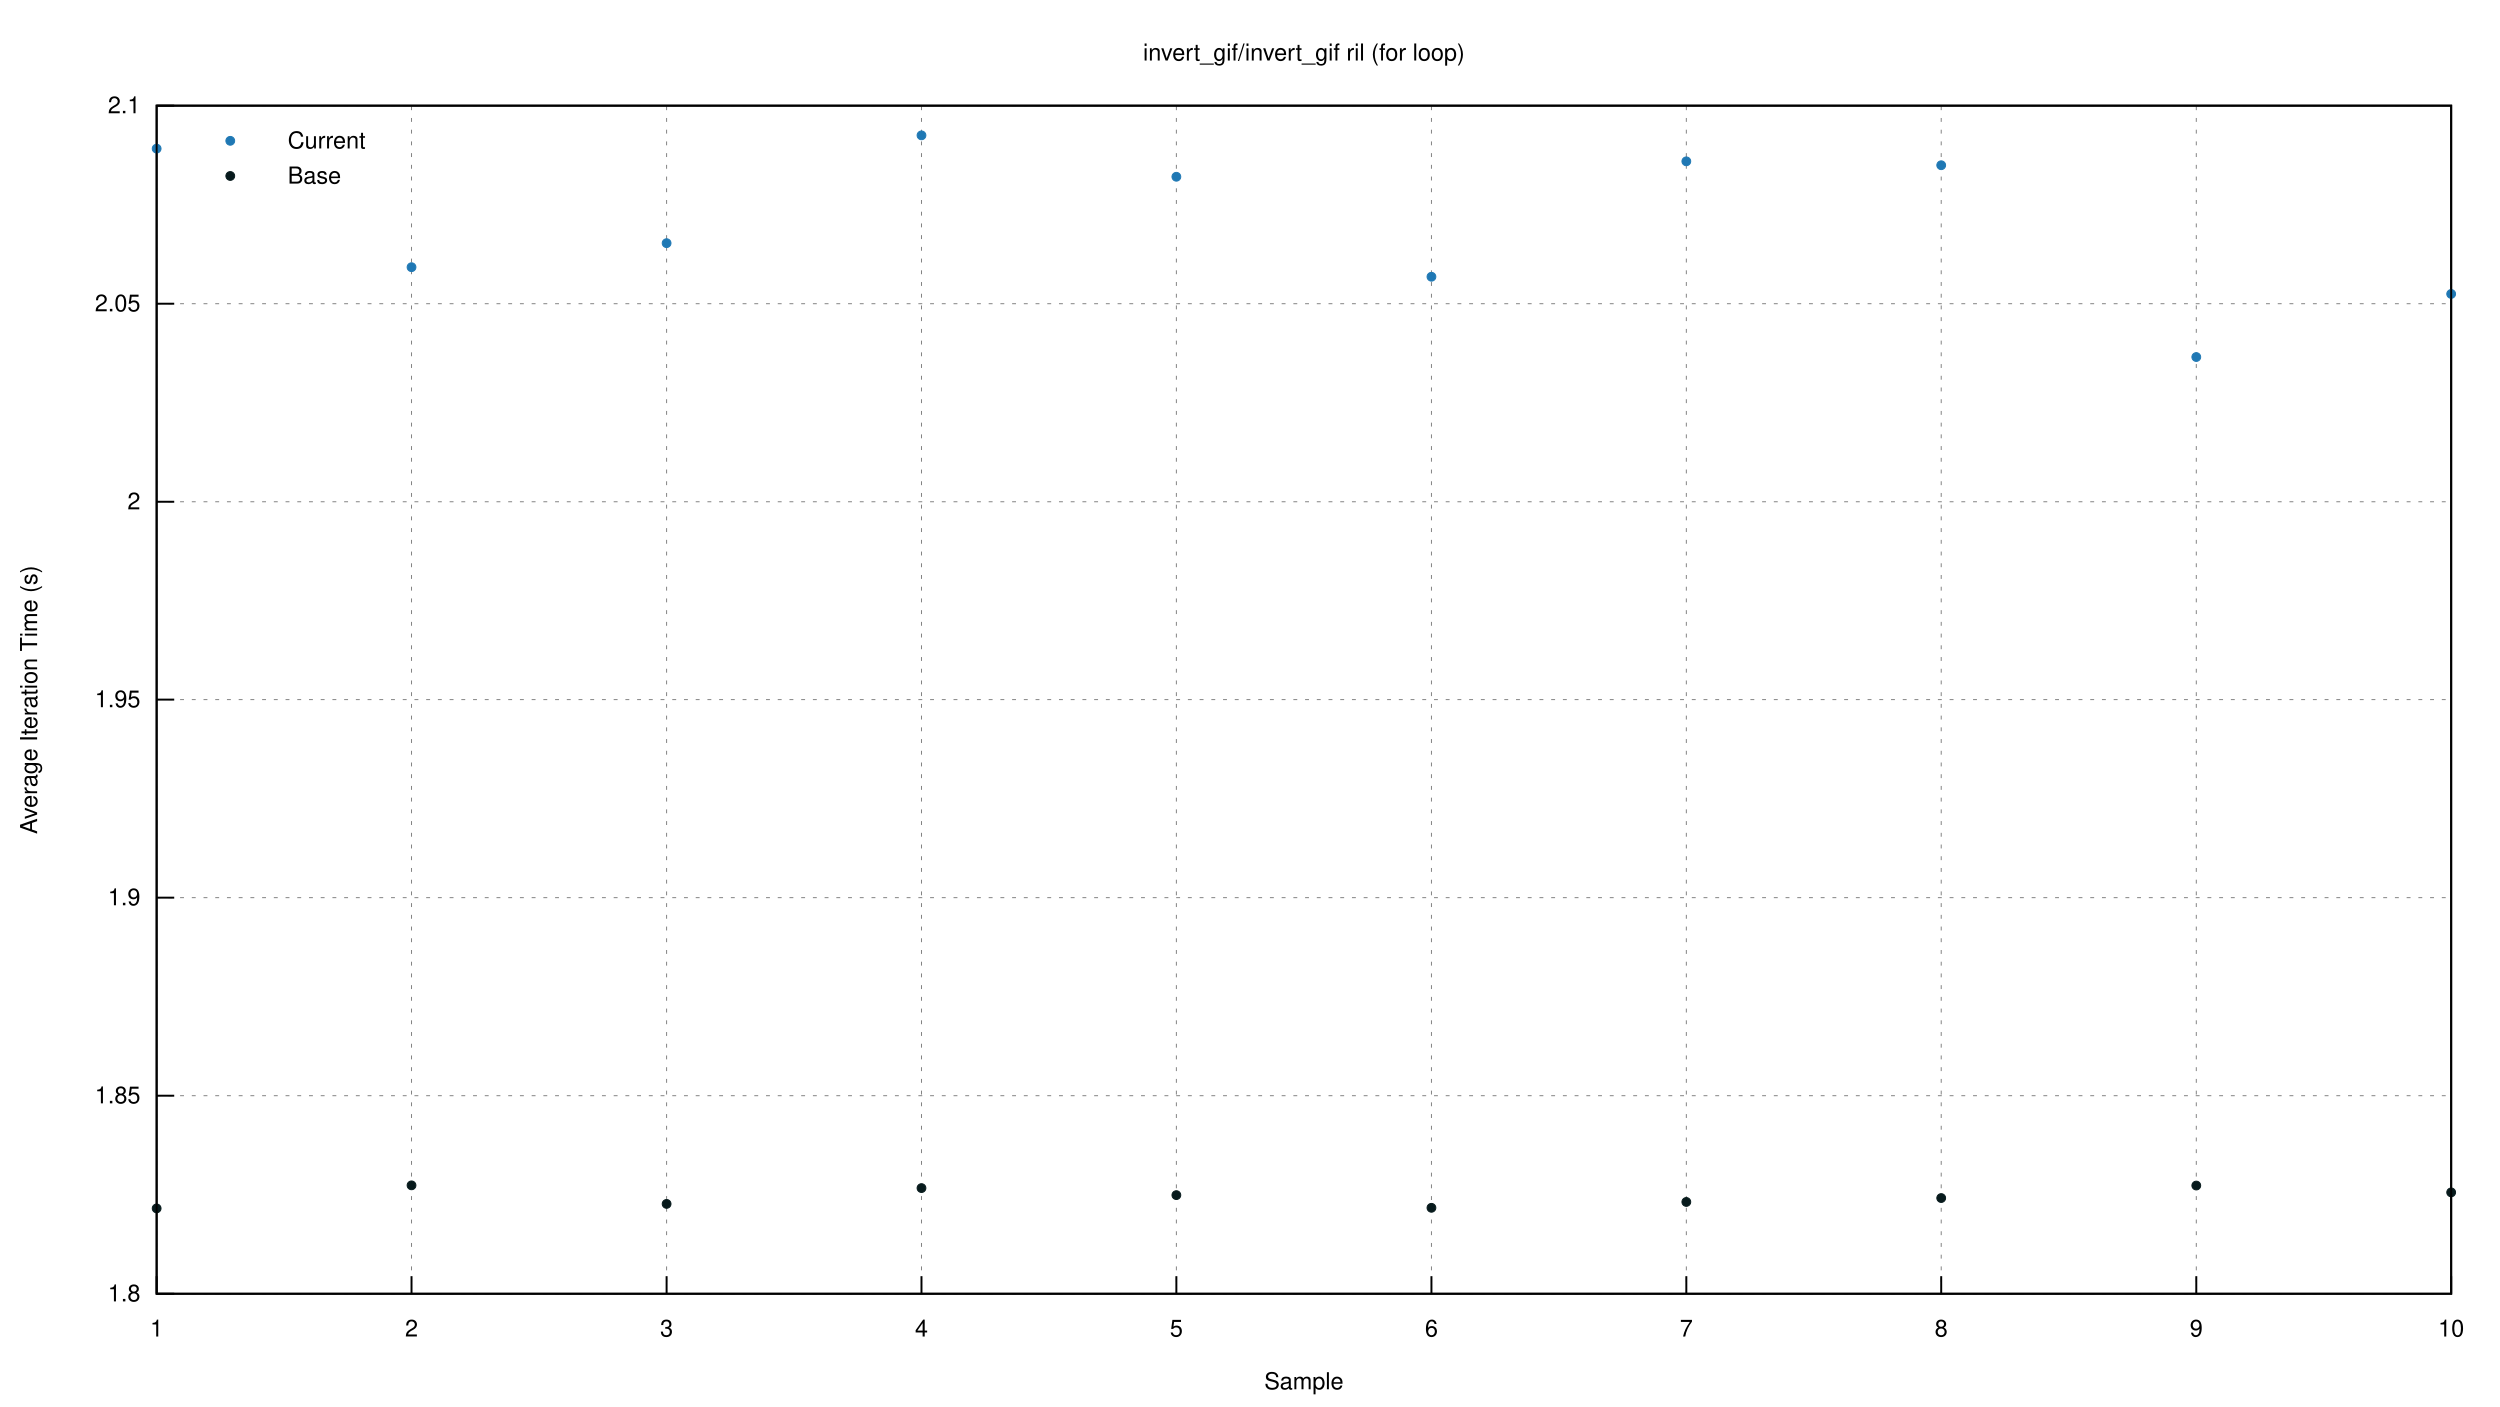
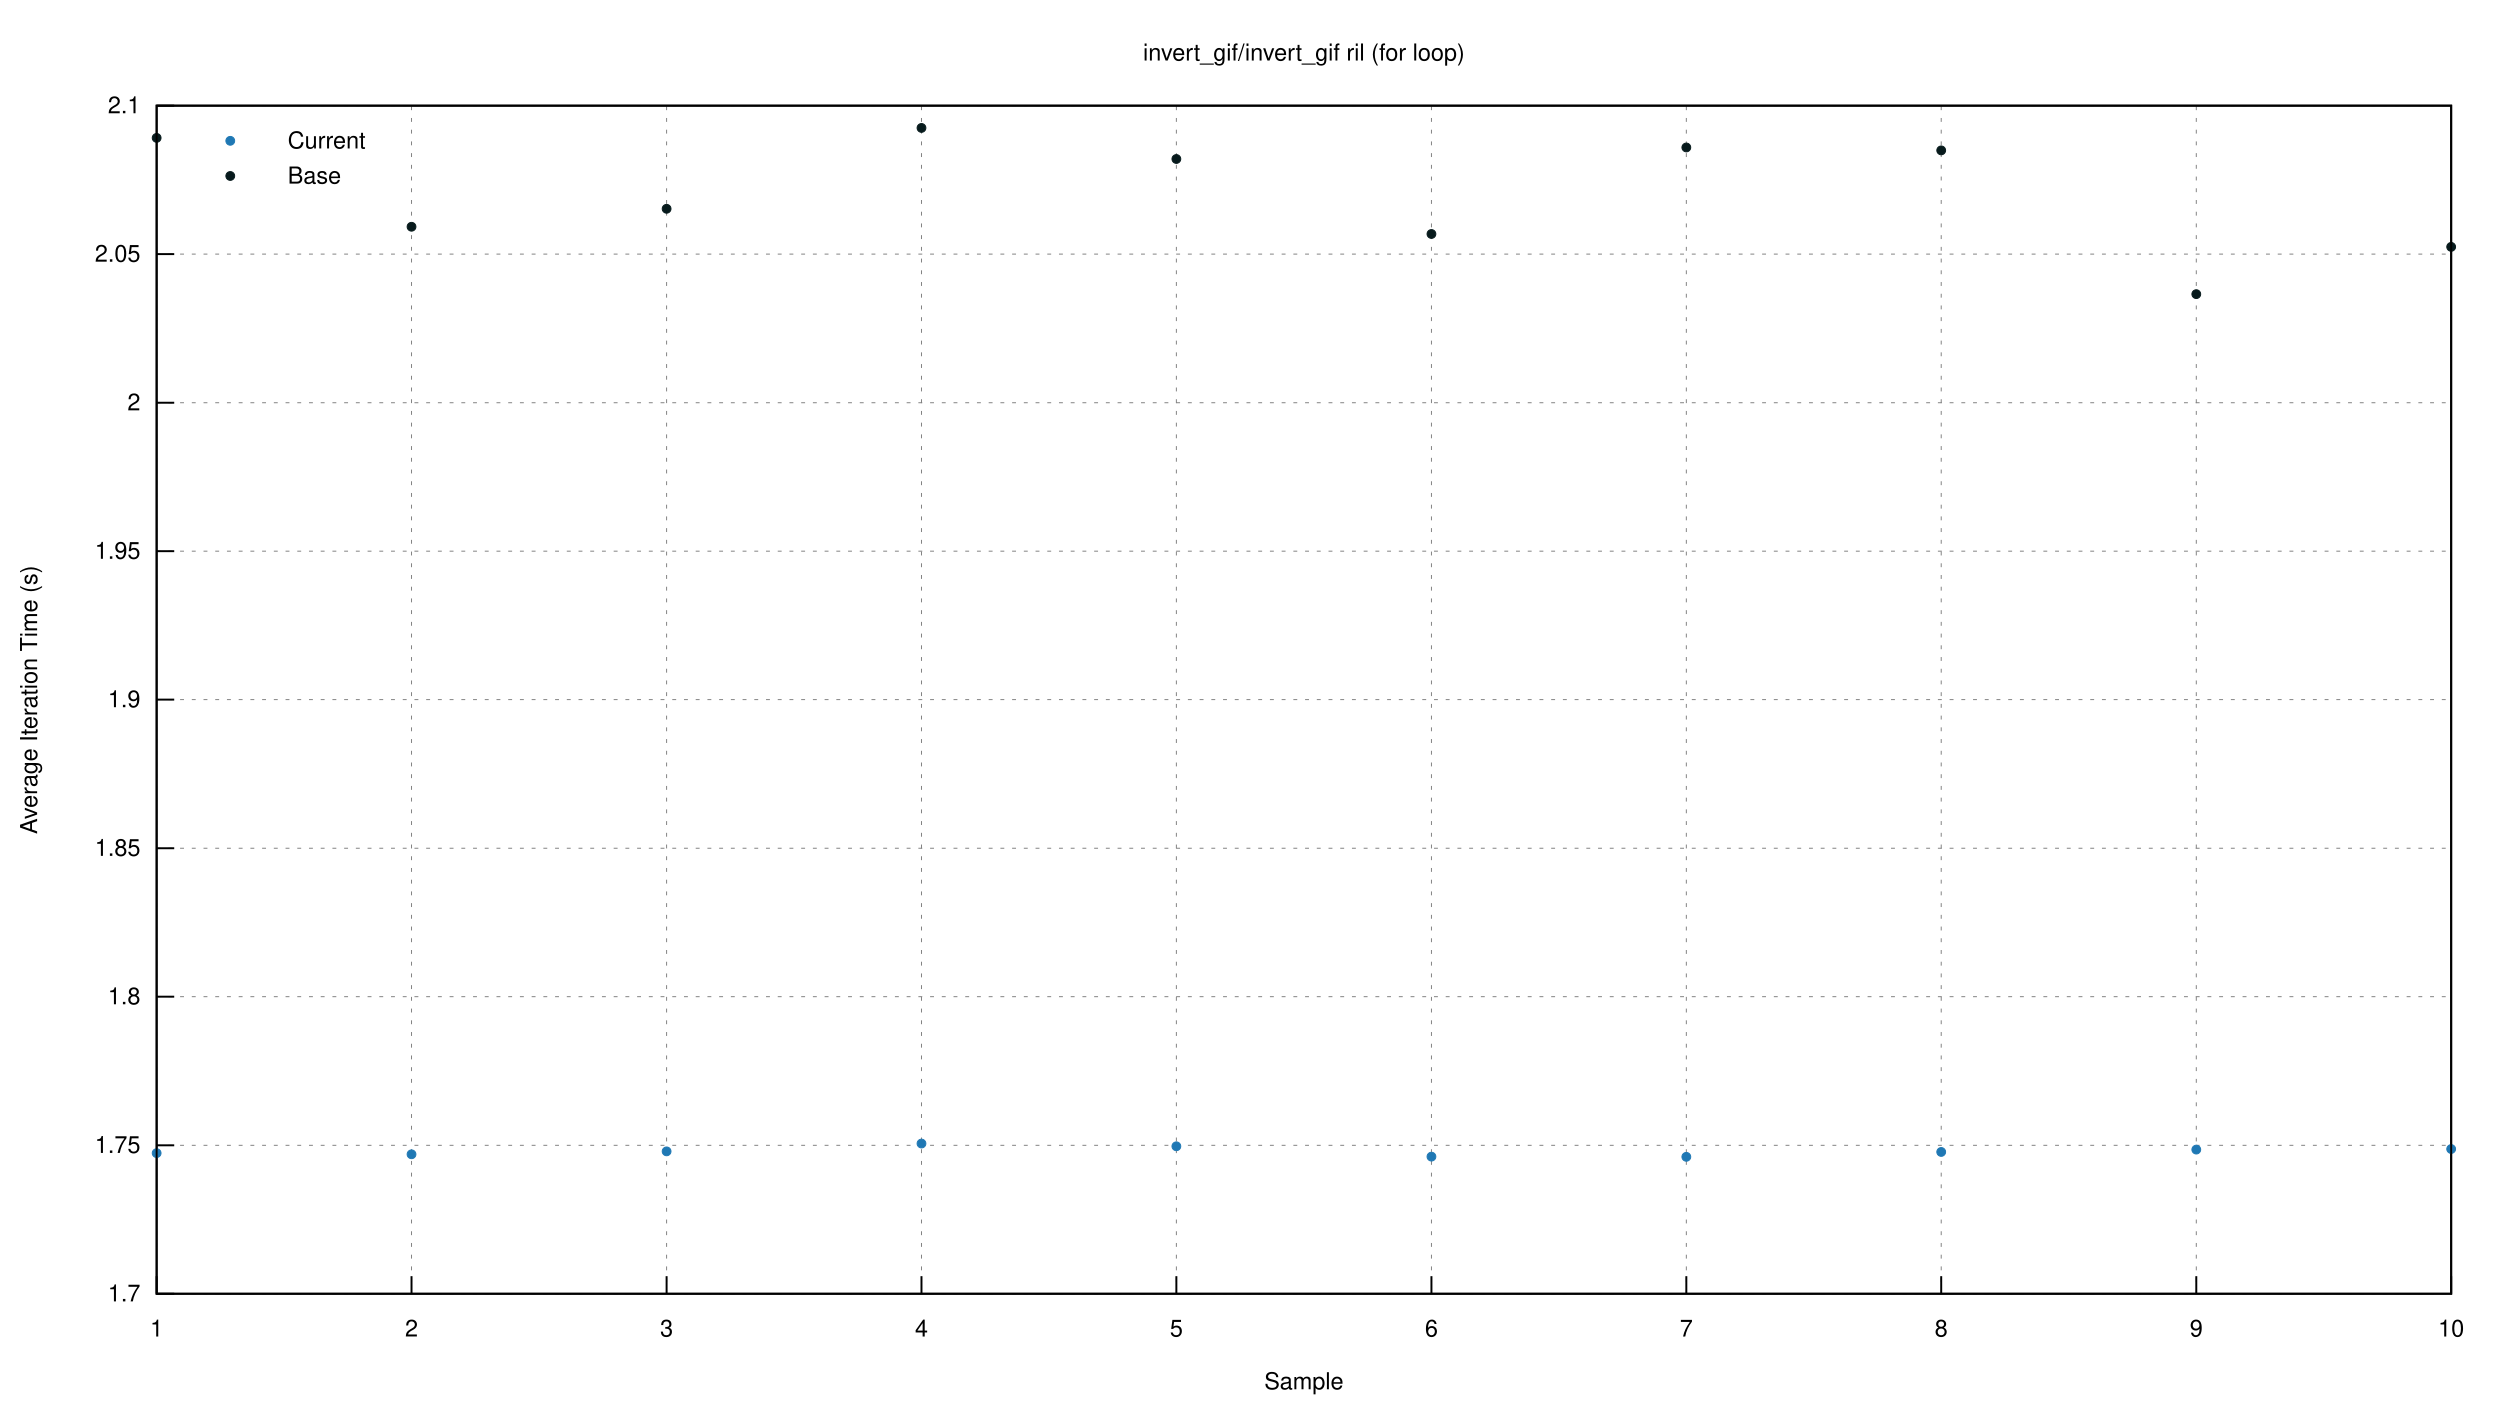
<svg xmlns="http://www.w3.org/2000/svg" xmlns:xlink="http://www.w3.org/1999/xlink" viewBox="0 0 1280 720">
  <g id="gnuplot_canvas">
    <rect x="0" y="0" width="1280" height="720" fill="none" />
    <defs>
      <circle id="gpDot" r="0.5" stroke-width="0.5" stroke="currentColor" />
      <path id="gpPt0" stroke-width="0.222" stroke="currentColor" d="M-1,0 h2 M0,-1 v2" />
      <path id="gpPt1" stroke-width="0.222" stroke="currentColor" d="M-1,-1 L1,1 M1,-1 L-1,1" />
      <path id="gpPt2" stroke-width="0.222" stroke="currentColor" d="M-1,0 L1,0 M0,-1 L0,1 M-1,-1 L1,1 M-1,1 L1,-1" />
      <rect id="gpPt3" stroke-width="0.222" stroke="currentColor" x="-1" y="-1" width="2" height="2" />
      <rect id="gpPt4" stroke-width="0.222" stroke="currentColor" fill="currentColor" x="-1" y="-1" width="2" height="2" />
      <circle id="gpPt5" stroke-width="0.222" stroke="currentColor" cx="0" cy="0" r="1" />
      <use xlink:href="#gpPt5" id="gpPt6" fill="currentColor" stroke="none" />
      <path id="gpPt7" stroke-width="0.222" stroke="currentColor" d="M0,-1.33 L-1.33,0.67 L1.33,0.67 z" />
      <use xlink:href="#gpPt7" id="gpPt8" fill="currentColor" stroke="none" />
      <use xlink:href="#gpPt7" id="gpPt9" stroke="currentColor" transform="rotate(180)" />
      <use xlink:href="#gpPt9" id="gpPt10" fill="currentColor" stroke="none" />
      <use xlink:href="#gpPt3" id="gpPt11" stroke="currentColor" transform="rotate(45)" />
      <use xlink:href="#gpPt11" id="gpPt12" fill="currentColor" stroke="none" />
      <path id="gpPt13" stroke-width="0.222" stroke="currentColor" d="M0,1.330 L1.265,0.411 L0.782,-1.067 L-0.782,-1.076 L-1.265,0.411 z" />
      <use xlink:href="#gpPt13" id="gpPt14" fill="currentColor" stroke="none" />
      <filter id="textbox" filterUnits="objectBoundingBox" x="0" y="0" height="1" width="1">
        <feFlood flood-color="white" flood-opacity="1" result="bgnd" />
        <feComposite in="SourceGraphic" in2="bgnd" operator="atop" />
      </filter>
      <filter id="greybox" filterUnits="objectBoundingBox" x="0" y="0" height="1" width="1">
        <feFlood flood-color="lightgrey" flood-opacity="1" result="grey" />
        <feComposite in="SourceGraphic" in2="grey" operator="atop" />
      </filter>
    </defs>
    <g fill="none" color="white" stroke="currentColor" stroke-width="1.00" stroke-linecap="butt" stroke-linejoin="miter">
</g>
    <g fill="none" color="black" stroke="currentColor" stroke-width="1.00" stroke-linecap="butt" stroke-linejoin="miter">
</g>
    <g fill="none" color="black" stroke="black" stroke-width="0.50" stroke-linecap="butt" stroke-linejoin="miter">
</g>
    <g fill="none" color="gray" stroke="currentColor" stroke-width="0.50" stroke-linecap="butt" stroke-linejoin="miter">
      <path stroke="gray" stroke-dasharray="2,4" class="gridline" d="M80.2,662.4 L1255.0,662.4  " />
    </g>
    <g fill="none" color="gray" stroke="gray" stroke-width="1.00" stroke-linecap="butt" stroke-linejoin="miter">
</g>
    <g fill="none" color="black" stroke="currentColor" stroke-width="1.00" stroke-linecap="butt" stroke-linejoin="miter">
      <path stroke="black" d="M80.2,662.4 L89.2,662.4  " />
      <g transform="translate(71.9,666.3)" stroke="none" fill="black" font-family="Helvetica" font-size="12.00" text-anchor="end">
        <text>
+           <tspan font-family="Helvetica"> 1.7</tspan>
+         </text>
+       </g>
+     </g>
+     <g fill="none" color="black" stroke="currentColor" stroke-width="1.00" stroke-linecap="butt" stroke-linejoin="miter">
+ </g>
+     <g fill="none" color="black" stroke="black" stroke-width="0.50" stroke-linecap="butt" stroke-linejoin="miter">
+ </g>
+     <g fill="none" color="gray" stroke="currentColor" stroke-width="0.50" stroke-linecap="butt" stroke-linejoin="miter">
+       <path stroke="gray" stroke-dasharray="2,4" class="gridline" d="M80.2,586.4 L1255.0,586.4  " />
+     </g>
+     <g fill="none" color="gray" stroke="gray" stroke-width="1.00" stroke-linecap="butt" stroke-linejoin="miter">
+ </g>
+     <g fill="none" color="black" stroke="currentColor" stroke-width="1.00" stroke-linecap="butt" stroke-linejoin="miter">
+       <path stroke="black" d="M80.2,586.4 L89.2,586.4  " />
+       <g transform="translate(71.9,590.3)" stroke="none" fill="black" font-family="Helvetica" font-size="12.00" text-anchor="end">
+         <text>
+           <tspan font-family="Helvetica"> 1.75</tspan>
+         </text>
+       </g>
+     </g>
+     <g fill="none" color="black" stroke="currentColor" stroke-width="1.00" stroke-linecap="butt" stroke-linejoin="miter">
+ </g>
+     <g fill="none" color="black" stroke="black" stroke-width="0.50" stroke-linecap="butt" stroke-linejoin="miter">
+ </g>
+     <g fill="none" color="gray" stroke="currentColor" stroke-width="0.50" stroke-linecap="butt" stroke-linejoin="miter">
+       <path stroke="gray" stroke-dasharray="2,4" class="gridline" d="M80.2,510.3 L1255.0,510.3  " />
+     </g>
+     <g fill="none" color="gray" stroke="gray" stroke-width="1.00" stroke-linecap="butt" stroke-linejoin="miter">
+ </g>
+     <g fill="none" color="black" stroke="currentColor" stroke-width="1.00" stroke-linecap="butt" stroke-linejoin="miter">
+       <path stroke="black" d="M80.2,510.3 L89.2,510.3  " />
+       <g transform="translate(71.9,514.2)" stroke="none" fill="black" font-family="Helvetica" font-size="12.00" text-anchor="end">
+         <text>
          <tspan font-family="Helvetica"> 1.8</tspan>
        </text>
      </g>
    </g>
    <g fill="none" color="black" stroke="currentColor" stroke-width="1.00" stroke-linecap="butt" stroke-linejoin="miter">
</g>
    <g fill="none" color="black" stroke="black" stroke-width="0.50" stroke-linecap="butt" stroke-linejoin="miter">
</g>
    <g fill="none" color="gray" stroke="currentColor" stroke-width="0.50" stroke-linecap="butt" stroke-linejoin="miter">
-       <path stroke="gray" stroke-dasharray="2,4" class="gridline" d="M80.2,561.0 L1255.0,561.0  " />
-     </g>
-     <g fill="none" color="gray" stroke="gray" stroke-width="1.00" stroke-linecap="butt" stroke-linejoin="miter">
- </g>
-     <g fill="none" color="black" stroke="currentColor" stroke-width="1.00" stroke-linecap="butt" stroke-linejoin="miter">
-       <path stroke="black" d="M80.2,561.0 L89.2,561.0  " />
-       <g transform="translate(71.9,564.9)" stroke="none" fill="black" font-family="Helvetica" font-size="12.00" text-anchor="end">
+       <path stroke="gray" stroke-dasharray="2,4" class="gridline" d="M80.2,434.3 L1255.0,434.3  " />
+     </g>
+     <g fill="none" color="gray" stroke="gray" stroke-width="1.00" stroke-linecap="butt" stroke-linejoin="miter">
+ </g>
+     <g fill="none" color="black" stroke="currentColor" stroke-width="1.00" stroke-linecap="butt" stroke-linejoin="miter">
+       <path stroke="black" d="M80.2,434.3 L89.2,434.3  " />
+       <g transform="translate(71.9,438.2)" stroke="none" fill="black" font-family="Helvetica" font-size="12.00" text-anchor="end">
        <text>
          <tspan font-family="Helvetica"> 1.85</tspan>
-         </text>
-       </g>
-     </g>
-     <g fill="none" color="black" stroke="currentColor" stroke-width="1.00" stroke-linecap="butt" stroke-linejoin="miter">
- </g>
-     <g fill="none" color="black" stroke="black" stroke-width="0.50" stroke-linecap="butt" stroke-linejoin="miter">
- </g>
-     <g fill="none" color="gray" stroke="currentColor" stroke-width="0.50" stroke-linecap="butt" stroke-linejoin="miter">
-       <path stroke="gray" stroke-dasharray="2,4" class="gridline" d="M80.2,459.6 L1255.0,459.6  " />
-     </g>
-     <g fill="none" color="gray" stroke="gray" stroke-width="1.00" stroke-linecap="butt" stroke-linejoin="miter">
- </g>
-     <g fill="none" color="black" stroke="currentColor" stroke-width="1.00" stroke-linecap="butt" stroke-linejoin="miter">
-       <path stroke="black" d="M80.2,459.6 L89.2,459.6  " />
-       <g transform="translate(71.9,463.5)" stroke="none" fill="black" font-family="Helvetica" font-size="12.00" text-anchor="end">
-         <text>
-           <tspan font-family="Helvetica"> 1.9</tspan>
        </text>
      </g>
    </g>
    <g fill="none" color="black" stroke="currentColor" stroke-width="1.00" stroke-linecap="butt" stroke-linejoin="miter">
</g>
    <g fill="none" color="black" stroke="black" stroke-width="0.50" stroke-linecap="butt" stroke-linejoin="miter">
</g>
    <g fill="none" color="gray" stroke="currentColor" stroke-width="0.50" stroke-linecap="butt" stroke-linejoin="miter">
      <path stroke="gray" stroke-dasharray="2,4" class="gridline" d="M80.2,358.2 L1255.0,358.2  " />
    </g>
    <g fill="none" color="gray" stroke="gray" stroke-width="1.00" stroke-linecap="butt" stroke-linejoin="miter">
</g>
    <g fill="none" color="black" stroke="currentColor" stroke-width="1.00" stroke-linecap="butt" stroke-linejoin="miter">
      <path stroke="black" d="M80.2,358.2 L89.2,358.2  " />
      <g transform="translate(71.9,362.1)" stroke="none" fill="black" font-family="Helvetica" font-size="12.00" text-anchor="end">
        <text>
+           <tspan font-family="Helvetica"> 1.9</tspan>
+         </text>
+       </g>
+     </g>
+     <g fill="none" color="black" stroke="currentColor" stroke-width="1.00" stroke-linecap="butt" stroke-linejoin="miter">
+ </g>
+     <g fill="none" color="black" stroke="black" stroke-width="0.50" stroke-linecap="butt" stroke-linejoin="miter">
+ </g>
+     <g fill="none" color="gray" stroke="currentColor" stroke-width="0.50" stroke-linecap="butt" stroke-linejoin="miter">
+       <path stroke="gray" stroke-dasharray="2,4" class="gridline" d="M80.2,282.2 L1255.0,282.2  " />
+     </g>
+     <g fill="none" color="gray" stroke="gray" stroke-width="1.00" stroke-linecap="butt" stroke-linejoin="miter">
+ </g>
+     <g fill="none" color="black" stroke="currentColor" stroke-width="1.00" stroke-linecap="butt" stroke-linejoin="miter">
+       <path stroke="black" d="M80.2,282.2 L89.2,282.2  " />
+       <g transform="translate(71.9,286.1)" stroke="none" fill="black" font-family="Helvetica" font-size="12.00" text-anchor="end">
+         <text>
          <tspan font-family="Helvetica"> 1.95</tspan>
        </text>
      </g>
    </g>
    <g fill="none" color="black" stroke="currentColor" stroke-width="1.00" stroke-linecap="butt" stroke-linejoin="miter">
</g>
    <g fill="none" color="black" stroke="black" stroke-width="0.50" stroke-linecap="butt" stroke-linejoin="miter">
</g>
    <g fill="none" color="gray" stroke="currentColor" stroke-width="0.50" stroke-linecap="butt" stroke-linejoin="miter">
-       <path stroke="gray" stroke-dasharray="2,4" class="gridline" d="M80.2,256.9 L1255.0,256.9  " />
-     </g>
-     <g fill="none" color="gray" stroke="gray" stroke-width="1.00" stroke-linecap="butt" stroke-linejoin="miter">
- </g>
-     <g fill="none" color="black" stroke="currentColor" stroke-width="1.00" stroke-linecap="butt" stroke-linejoin="miter">
-       <path stroke="black" d="M80.2,256.9 L89.2,256.9  " />
-       <g transform="translate(71.9,260.8)" stroke="none" fill="black" font-family="Helvetica" font-size="12.00" text-anchor="end">
+       <path stroke="gray" stroke-dasharray="2,4" class="gridline" d="M80.2,206.2 L1255.0,206.2  " />
+     </g>
+     <g fill="none" color="gray" stroke="gray" stroke-width="1.00" stroke-linecap="butt" stroke-linejoin="miter">
+ </g>
+     <g fill="none" color="black" stroke="currentColor" stroke-width="1.00" stroke-linecap="butt" stroke-linejoin="miter">
+       <path stroke="black" d="M80.2,206.2 L89.2,206.2  " />
+       <g transform="translate(71.9,210.1)" stroke="none" fill="black" font-family="Helvetica" font-size="12.00" text-anchor="end">
        <text>
          <tspan font-family="Helvetica"> 2</tspan>
        </text>
      </g>
    </g>
    <g fill="none" color="black" stroke="currentColor" stroke-width="1.00" stroke-linecap="butt" stroke-linejoin="miter">
</g>
    <g fill="none" color="black" stroke="black" stroke-width="0.50" stroke-linecap="butt" stroke-linejoin="miter">
</g>
    <g fill="none" color="gray" stroke="currentColor" stroke-width="0.50" stroke-linecap="butt" stroke-linejoin="miter">
-       <path stroke="gray" stroke-dasharray="2,4" class="gridline" d="M80.2,155.5 L1255.0,155.5  " />
-     </g>
-     <g fill="none" color="gray" stroke="gray" stroke-width="1.00" stroke-linecap="butt" stroke-linejoin="miter">
- </g>
-     <g fill="none" color="black" stroke="currentColor" stroke-width="1.00" stroke-linecap="butt" stroke-linejoin="miter">
-       <path stroke="black" d="M80.2,155.5 L89.2,155.5  " />
-       <g transform="translate(71.9,159.4)" stroke="none" fill="black" font-family="Helvetica" font-size="12.00" text-anchor="end">
+       <path stroke="gray" stroke-dasharray="2,4" class="gridline" d="M80.2,130.1 L1255.0,130.1  " />
+     </g>
+     <g fill="none" color="gray" stroke="gray" stroke-width="1.00" stroke-linecap="butt" stroke-linejoin="miter">
+ </g>
+     <g fill="none" color="black" stroke="currentColor" stroke-width="1.00" stroke-linecap="butt" stroke-linejoin="miter">
+       <path stroke="black" d="M80.2,130.1 L89.2,130.1  " />
+       <g transform="translate(71.9,134.0)" stroke="none" fill="black" font-family="Helvetica" font-size="12.00" text-anchor="end">
        <text>
          <tspan font-family="Helvetica"> 2.05</tspan>
        </text>
      </g>
    </g>
    <g fill="none" color="black" stroke="currentColor" stroke-width="1.00" stroke-linecap="butt" stroke-linejoin="miter">
</g>
    <g fill="none" color="black" stroke="black" stroke-width="0.50" stroke-linecap="butt" stroke-linejoin="miter">
</g>
    <g fill="none" color="gray" stroke="currentColor" stroke-width="0.50" stroke-linecap="butt" stroke-linejoin="miter">
      <path stroke="gray" stroke-dasharray="2,4" class="gridline" d="M80.2,54.1 L1255.0,54.1  " />
    </g>
    <g fill="none" color="gray" stroke="gray" stroke-width="1.00" stroke-linecap="butt" stroke-linejoin="miter">
</g>
    <g fill="none" color="black" stroke="currentColor" stroke-width="1.00" stroke-linecap="butt" stroke-linejoin="miter">
      <path stroke="black" d="M80.2,54.1 L89.2,54.1  " />
      <g transform="translate(71.9,58.0)" stroke="none" fill="black" font-family="Helvetica" font-size="12.00" text-anchor="end">
        <text>
          <tspan font-family="Helvetica"> 2.1</tspan>
        </text>
      </g>
    </g>
    <g fill="none" color="black" stroke="currentColor" stroke-width="1.00" stroke-linecap="butt" stroke-linejoin="miter">
</g>
    <g fill="none" color="black" stroke="black" stroke-width="0.50" stroke-linecap="butt" stroke-linejoin="miter">
</g>
    <g fill="none" color="gray" stroke="currentColor" stroke-width="0.50" stroke-linecap="butt" stroke-linejoin="miter">
      <path stroke="gray" stroke-dasharray="2,4" class="gridline" d="M80.2,662.4 L80.2,54.1  " />
    </g>
    <g fill="none" color="gray" stroke="gray" stroke-width="1.00" stroke-linecap="butt" stroke-linejoin="miter">
</g>
    <g fill="none" color="black" stroke="currentColor" stroke-width="1.00" stroke-linecap="butt" stroke-linejoin="miter">
      <path stroke="black" d="M80.2,662.4 L80.2,653.4  " />
      <g transform="translate(80.2,684.3)" stroke="none" fill="black" font-family="Helvetica" font-size="12.00" text-anchor="middle">
        <text>
          <tspan font-family="Helvetica"> 1</tspan>
        </text>
      </g>
    </g>
    <g fill="none" color="black" stroke="currentColor" stroke-width="1.00" stroke-linecap="butt" stroke-linejoin="miter">
</g>
    <g fill="none" color="black" stroke="black" stroke-width="0.50" stroke-linecap="butt" stroke-linejoin="miter">
</g>
    <g fill="none" color="gray" stroke="currentColor" stroke-width="0.50" stroke-linecap="butt" stroke-linejoin="miter">
      <path stroke="gray" stroke-dasharray="2,4" class="gridline" d="M210.7,662.4 L210.7,54.1  " />
    </g>
    <g fill="none" color="gray" stroke="gray" stroke-width="1.00" stroke-linecap="butt" stroke-linejoin="miter">
</g>
    <g fill="none" color="black" stroke="currentColor" stroke-width="1.00" stroke-linecap="butt" stroke-linejoin="miter">
      <path stroke="black" d="M210.7,662.4 L210.7,653.4  " />
      <g transform="translate(210.7,684.3)" stroke="none" fill="black" font-family="Helvetica" font-size="12.00" text-anchor="middle">
        <text>
          <tspan font-family="Helvetica"> 2</tspan>
        </text>
      </g>
    </g>
    <g fill="none" color="black" stroke="currentColor" stroke-width="1.00" stroke-linecap="butt" stroke-linejoin="miter">
</g>
    <g fill="none" color="black" stroke="black" stroke-width="0.50" stroke-linecap="butt" stroke-linejoin="miter">
</g>
    <g fill="none" color="gray" stroke="currentColor" stroke-width="0.50" stroke-linecap="butt" stroke-linejoin="miter">
      <path stroke="gray" stroke-dasharray="2,4" class="gridline" d="M341.3,662.4 L341.3,54.1  " />
    </g>
    <g fill="none" color="gray" stroke="gray" stroke-width="1.00" stroke-linecap="butt" stroke-linejoin="miter">
</g>
    <g fill="none" color="black" stroke="currentColor" stroke-width="1.00" stroke-linecap="butt" stroke-linejoin="miter">
      <path stroke="black" d="M341.3,662.4 L341.3,653.4  " />
      <g transform="translate(341.3,684.3)" stroke="none" fill="black" font-family="Helvetica" font-size="12.00" text-anchor="middle">
        <text>
          <tspan font-family="Helvetica"> 3</tspan>
        </text>
      </g>
    </g>
    <g fill="none" color="black" stroke="currentColor" stroke-width="1.00" stroke-linecap="butt" stroke-linejoin="miter">
</g>
    <g fill="none" color="black" stroke="black" stroke-width="0.50" stroke-linecap="butt" stroke-linejoin="miter">
</g>
    <g fill="none" color="gray" stroke="currentColor" stroke-width="0.50" stroke-linecap="butt" stroke-linejoin="miter">
      <path stroke="gray" stroke-dasharray="2,4" class="gridline" d="M471.8,662.4 L471.8,54.1  " />
    </g>
    <g fill="none" color="gray" stroke="gray" stroke-width="1.00" stroke-linecap="butt" stroke-linejoin="miter">
</g>
    <g fill="none" color="black" stroke="currentColor" stroke-width="1.00" stroke-linecap="butt" stroke-linejoin="miter">
      <path stroke="black" d="M471.8,662.4 L471.8,653.4  " />
      <g transform="translate(471.8,684.3)" stroke="none" fill="black" font-family="Helvetica" font-size="12.00" text-anchor="middle">
        <text>
          <tspan font-family="Helvetica"> 4</tspan>
        </text>
      </g>
    </g>
    <g fill="none" color="black" stroke="currentColor" stroke-width="1.00" stroke-linecap="butt" stroke-linejoin="miter">
</g>
    <g fill="none" color="black" stroke="black" stroke-width="0.50" stroke-linecap="butt" stroke-linejoin="miter">
</g>
    <g fill="none" color="gray" stroke="currentColor" stroke-width="0.50" stroke-linecap="butt" stroke-linejoin="miter">
      <path stroke="gray" stroke-dasharray="2,4" class="gridline" d="M602.3,662.4 L602.3,54.1  " />
    </g>
    <g fill="none" color="gray" stroke="gray" stroke-width="1.00" stroke-linecap="butt" stroke-linejoin="miter">
</g>
    <g fill="none" color="black" stroke="currentColor" stroke-width="1.00" stroke-linecap="butt" stroke-linejoin="miter">
      <path stroke="black" d="M602.3,662.4 L602.3,653.4  " />
      <g transform="translate(602.3,684.3)" stroke="none" fill="black" font-family="Helvetica" font-size="12.00" text-anchor="middle">
        <text>
          <tspan font-family="Helvetica"> 5</tspan>
        </text>
      </g>
    </g>
    <g fill="none" color="black" stroke="currentColor" stroke-width="1.00" stroke-linecap="butt" stroke-linejoin="miter">
</g>
    <g fill="none" color="black" stroke="black" stroke-width="0.50" stroke-linecap="butt" stroke-linejoin="miter">
</g>
    <g fill="none" color="gray" stroke="currentColor" stroke-width="0.50" stroke-linecap="butt" stroke-linejoin="miter">
      <path stroke="gray" stroke-dasharray="2,4" class="gridline" d="M732.9,662.4 L732.9,54.1  " />
    </g>
    <g fill="none" color="gray" stroke="gray" stroke-width="1.00" stroke-linecap="butt" stroke-linejoin="miter">
</g>
    <g fill="none" color="black" stroke="currentColor" stroke-width="1.00" stroke-linecap="butt" stroke-linejoin="miter">
      <path stroke="black" d="M732.9,662.4 L732.9,653.4  " />
      <g transform="translate(732.9,684.3)" stroke="none" fill="black" font-family="Helvetica" font-size="12.00" text-anchor="middle">
        <text>
          <tspan font-family="Helvetica"> 6</tspan>
        </text>
      </g>
    </g>
    <g fill="none" color="black" stroke="currentColor" stroke-width="1.00" stroke-linecap="butt" stroke-linejoin="miter">
</g>
    <g fill="none" color="black" stroke="black" stroke-width="0.50" stroke-linecap="butt" stroke-linejoin="miter">
</g>
    <g fill="none" color="gray" stroke="currentColor" stroke-width="0.50" stroke-linecap="butt" stroke-linejoin="miter">
      <path stroke="gray" stroke-dasharray="2,4" class="gridline" d="M863.4,662.4 L863.4,54.1  " />
    </g>
    <g fill="none" color="gray" stroke="gray" stroke-width="1.00" stroke-linecap="butt" stroke-linejoin="miter">
</g>
    <g fill="none" color="black" stroke="currentColor" stroke-width="1.00" stroke-linecap="butt" stroke-linejoin="miter">
      <path stroke="black" d="M863.4,662.4 L863.4,653.4  " />
      <g transform="translate(863.4,684.3)" stroke="none" fill="black" font-family="Helvetica" font-size="12.00" text-anchor="middle">
        <text>
          <tspan font-family="Helvetica"> 7</tspan>
        </text>
      </g>
    </g>
    <g fill="none" color="black" stroke="currentColor" stroke-width="1.00" stroke-linecap="butt" stroke-linejoin="miter">
</g>
    <g fill="none" color="black" stroke="black" stroke-width="0.50" stroke-linecap="butt" stroke-linejoin="miter">
</g>
    <g fill="none" color="gray" stroke="currentColor" stroke-width="0.50" stroke-linecap="butt" stroke-linejoin="miter">
      <path stroke="gray" stroke-dasharray="2,4" class="gridline" d="M993.9,662.4 L993.9,54.1  " />
    </g>
    <g fill="none" color="gray" stroke="gray" stroke-width="1.00" stroke-linecap="butt" stroke-linejoin="miter">
</g>
    <g fill="none" color="black" stroke="currentColor" stroke-width="1.00" stroke-linecap="butt" stroke-linejoin="miter">
      <path stroke="black" d="M993.9,662.4 L993.9,653.4  " />
      <g transform="translate(993.9,684.3)" stroke="none" fill="black" font-family="Helvetica" font-size="12.00" text-anchor="middle">
        <text>
          <tspan font-family="Helvetica"> 8</tspan>
        </text>
      </g>
    </g>
    <g fill="none" color="black" stroke="currentColor" stroke-width="1.00" stroke-linecap="butt" stroke-linejoin="miter">
</g>
    <g fill="none" color="black" stroke="black" stroke-width="0.50" stroke-linecap="butt" stroke-linejoin="miter">
</g>
    <g fill="none" color="gray" stroke="currentColor" stroke-width="0.50" stroke-linecap="butt" stroke-linejoin="miter">
      <path stroke="gray" stroke-dasharray="2,4" class="gridline" d="M1124.5,662.4 L1124.5,54.1  " />
    </g>
    <g fill="none" color="gray" stroke="gray" stroke-width="1.00" stroke-linecap="butt" stroke-linejoin="miter">
</g>
    <g fill="none" color="black" stroke="currentColor" stroke-width="1.00" stroke-linecap="butt" stroke-linejoin="miter">
      <path stroke="black" d="M1124.5,662.4 L1124.5,653.4  " />
      <g transform="translate(1124.5,684.3)" stroke="none" fill="black" font-family="Helvetica" font-size="12.00" text-anchor="middle">
        <text>
          <tspan font-family="Helvetica"> 9</tspan>
        </text>
      </g>
    </g>
    <g fill="none" color="black" stroke="currentColor" stroke-width="1.00" stroke-linecap="butt" stroke-linejoin="miter">
</g>
    <g fill="none" color="black" stroke="black" stroke-width="0.50" stroke-linecap="butt" stroke-linejoin="miter">
</g>
    <g fill="none" color="gray" stroke="currentColor" stroke-width="0.50" stroke-linecap="butt" stroke-linejoin="miter">
      <path stroke="gray" stroke-dasharray="2,4" class="gridline" d="M1255.0,662.4 L1255.0,54.1  " />
    </g>
    <g fill="none" color="gray" stroke="gray" stroke-width="1.00" stroke-linecap="butt" stroke-linejoin="miter">
</g>
    <g fill="none" color="black" stroke="currentColor" stroke-width="1.00" stroke-linecap="butt" stroke-linejoin="miter">
      <path stroke="black" d="M1255.0,662.4 L1255.0,653.4  " />
      <g transform="translate(1255.0,684.3)" stroke="none" fill="black" font-family="Helvetica" font-size="12.00" text-anchor="middle">
        <text>
          <tspan font-family="Helvetica"> 10</tspan>
        </text>
      </g>
    </g>
    <g fill="none" color="black" stroke="currentColor" stroke-width="1.00" stroke-linecap="butt" stroke-linejoin="miter">
</g>
    <g fill="none" color="black" stroke="currentColor" stroke-width="1.00" stroke-linecap="butt" stroke-linejoin="miter">
      <path stroke="black" d="M80.2,54.1 L80.2,662.4 L1255.0,662.4 L1255.0,54.1 L80.2,54.1 Z  " />
    </g>
    <g fill="none" color="black" stroke="currentColor" stroke-width="1.00" stroke-linecap="butt" stroke-linejoin="miter">
      <g transform="translate(19.0,358.3) rotate(270)" stroke="none" fill="black" font-family="Helvetica" font-size="12.00" text-anchor="middle">
        <text>
          <tspan font-family="Helvetica">Average Iteration Time (s)</tspan>
        </text>
      </g>
    </g>
    <g fill="none" color="black" stroke="currentColor" stroke-width="1.00" stroke-linecap="butt" stroke-linejoin="miter">
      <g transform="translate(667.6,711.3)" stroke="none" fill="black" font-family="Helvetica" font-size="12.00" text-anchor="middle">
        <text>
          <tspan font-family="Helvetica">Sample</tspan>
        </text>
      </g>
    </g>
    <g fill="none" color="black" stroke="currentColor" stroke-width="1.00" stroke-linecap="butt" stroke-linejoin="miter">
      <g transform="translate(667.6,31.0)" stroke="none" fill="black" font-family="Helvetica" font-size="12.00" text-anchor="middle">
        <text>
          <tspan font-family="Helvetica">invert_gif/invert_gif ril (for loop)</tspan>
        </text>
      </g>
    </g>
    <g fill="none" color="black" stroke="currentColor" stroke-width="1.00" stroke-linecap="butt" stroke-linejoin="miter">
</g>
    <g id="gnuplot_plot_1">
      <g fill="none" color="black" stroke="currentColor" stroke-width="1.00" stroke-linecap="butt" stroke-linejoin="miter">
        <g transform="translate(147.3,76.0)" stroke="none" fill="black" font-family="Helvetica" font-size="12.00" text-anchor="start">
          <text>
            <tspan font-family="Helvetica">Current</tspan>
          </text>
        </g>
      </g>
      <g fill="none" color="black" stroke="currentColor" stroke-width="1.00" stroke-linecap="butt" stroke-linejoin="miter">
-         <use xlink:href="#gpPt6" transform="translate(80.2,76.1) scale(2.25)" color="rgb( 31, 120, 180)" />
-         <use xlink:href="#gpPt6" transform="translate(210.7,136.8) scale(2.25)" color="rgb( 31, 120, 180)" />
-         <use xlink:href="#gpPt6" transform="translate(341.3,124.5) scale(2.25)" color="rgb( 31, 120, 180)" />
-         <use xlink:href="#gpPt6" transform="translate(471.8,69.3) scale(2.25)" color="rgb( 31, 120, 180)" />
-         <use xlink:href="#gpPt6" transform="translate(602.3,90.5) scale(2.25)" color="rgb( 31, 120, 180)" />
-         <use xlink:href="#gpPt6" transform="translate(732.9,141.7) scale(2.25)" color="rgb( 31, 120, 180)" />
-         <use xlink:href="#gpPt6" transform="translate(863.4,82.6) scale(2.25)" color="rgb( 31, 120, 180)" />
-         <use xlink:href="#gpPt6" transform="translate(993.9,84.6) scale(2.25)" color="rgb( 31, 120, 180)" />
-         <use xlink:href="#gpPt6" transform="translate(1124.5,182.8) scale(2.25)" color="rgb( 31, 120, 180)" />
-         <use xlink:href="#gpPt6" transform="translate(1255.0,150.5) scale(2.25)" color="rgb( 31, 120, 180)" />
+         <use xlink:href="#gpPt6" transform="translate(80.2,590.4) scale(2.25)" color="rgb( 31, 120, 180)" />
+         <use xlink:href="#gpPt6" transform="translate(210.7,591.0) scale(2.25)" color="rgb( 31, 120, 180)" />
+         <use xlink:href="#gpPt6" transform="translate(341.3,589.5) scale(2.25)" color="rgb( 31, 120, 180)" />
+         <use xlink:href="#gpPt6" transform="translate(471.8,585.5) scale(2.25)" color="rgb( 31, 120, 180)" />
+         <use xlink:href="#gpPt6" transform="translate(602.3,586.9) scale(2.25)" color="rgb( 31, 120, 180)" />
+         <use xlink:href="#gpPt6" transform="translate(732.9,592.2) scale(2.25)" color="rgb( 31, 120, 180)" />
+         <use xlink:href="#gpPt6" transform="translate(863.4,592.3) scale(2.25)" color="rgb( 31, 120, 180)" />
+         <use xlink:href="#gpPt6" transform="translate(993.9,589.8) scale(2.25)" color="rgb( 31, 120, 180)" />
+         <use xlink:href="#gpPt6" transform="translate(1124.5,588.6) scale(2.25)" color="rgb( 31, 120, 180)" />
+         <use xlink:href="#gpPt6" transform="translate(1255.0,588.3) scale(2.25)" color="rgb( 31, 120, 180)" />
        <use xlink:href="#gpPt6" transform="translate(117.9,72.1) scale(2.25)" color="rgb( 31, 120, 180)" />
      </g>
    </g>
    <g id="gnuplot_plot_2">
      <g fill="none" color="black" stroke="currentColor" stroke-width="1.00" stroke-linecap="butt" stroke-linejoin="miter">
        <g transform="translate(147.3,94.0)" stroke="none" fill="black" font-family="Helvetica" font-size="12.00" text-anchor="start">
          <text>
            <tspan font-family="Helvetica">Base</tspan>
          </text>
        </g>
      </g>
      <g fill="none" color="black" stroke="currentColor" stroke-width="1.00" stroke-linecap="butt" stroke-linejoin="miter">
-         <use xlink:href="#gpPt6" transform="translate(80.2,618.7) scale(2.25)" color="rgb(  7,  26,  28)" />
-         <use xlink:href="#gpPt6" transform="translate(210.7,606.9) scale(2.25)" color="rgb(  7,  26,  28)" />
-         <use xlink:href="#gpPt6" transform="translate(341.3,616.4) scale(2.25)" color="rgb(  7,  26,  28)" />
-         <use xlink:href="#gpPt6" transform="translate(471.8,608.3) scale(2.25)" color="rgb(  7,  26,  28)" />
-         <use xlink:href="#gpPt6" transform="translate(602.3,611.9) scale(2.25)" color="rgb(  7,  26,  28)" />
-         <use xlink:href="#gpPt6" transform="translate(732.9,618.4) scale(2.25)" color="rgb(  7,  26,  28)" />
-         <use xlink:href="#gpPt6" transform="translate(863.4,615.4) scale(2.25)" color="rgb(  7,  26,  28)" />
-         <use xlink:href="#gpPt6" transform="translate(993.9,613.4) scale(2.25)" color="rgb(  7,  26,  28)" />
-         <use xlink:href="#gpPt6" transform="translate(1124.5,607.0) scale(2.25)" color="rgb(  7,  26,  28)" />
-         <use xlink:href="#gpPt6" transform="translate(1255.0,610.5) scale(2.25)" color="rgb(  7,  26,  28)" />
+         <use xlink:href="#gpPt6" transform="translate(80.2,70.6) scale(2.25)" color="rgb(  7,  26,  28)" />
+         <use xlink:href="#gpPt6" transform="translate(210.7,116.1) scale(2.25)" color="rgb(  7,  26,  28)" />
+         <use xlink:href="#gpPt6" transform="translate(341.3,106.9) scale(2.25)" color="rgb(  7,  26,  28)" />
+         <use xlink:href="#gpPt6" transform="translate(471.8,65.5) scale(2.25)" color="rgb(  7,  26,  28)" />
+         <use xlink:href="#gpPt6" transform="translate(602.3,81.4) scale(2.25)" color="rgb(  7,  26,  28)" />
+         <use xlink:href="#gpPt6" transform="translate(732.9,119.8) scale(2.25)" color="rgb(  7,  26,  28)" />
+         <use xlink:href="#gpPt6" transform="translate(863.4,75.5) scale(2.25)" color="rgb(  7,  26,  28)" />
+         <use xlink:href="#gpPt6" transform="translate(993.9,77.0) scale(2.25)" color="rgb(  7,  26,  28)" />
+         <use xlink:href="#gpPt6" transform="translate(1124.5,150.6) scale(2.25)" color="rgb(  7,  26,  28)" />
+         <use xlink:href="#gpPt6" transform="translate(1255.0,126.4) scale(2.25)" color="rgb(  7,  26,  28)" />
        <use xlink:href="#gpPt6" transform="translate(117.9,90.1) scale(2.25)" color="rgb(  7,  26,  28)" />
      </g>
    </g>
    <g fill="none" color="white" stroke="rgb(  7,  26,  28)" stroke-width="2.00" stroke-linecap="butt" stroke-linejoin="miter">
</g>
    <g fill="none" color="black" stroke="currentColor" stroke-width="2.00" stroke-linecap="butt" stroke-linejoin="miter">
</g>
    <g fill="none" color="black" stroke="black" stroke-width="1.00" stroke-linecap="butt" stroke-linejoin="miter">
</g>
    <g fill="none" color="black" stroke="currentColor" stroke-width="1.00" stroke-linecap="butt" stroke-linejoin="miter">
      <path stroke="black" d="M80.2,54.1 L80.2,662.4 L1255.0,662.4 L1255.0,54.1 L80.2,54.1 Z  " />
    </g>
    <g fill="none" color="black" stroke="currentColor" stroke-width="1.00" stroke-linecap="butt" stroke-linejoin="miter">
</g>
  </g>
</svg>
